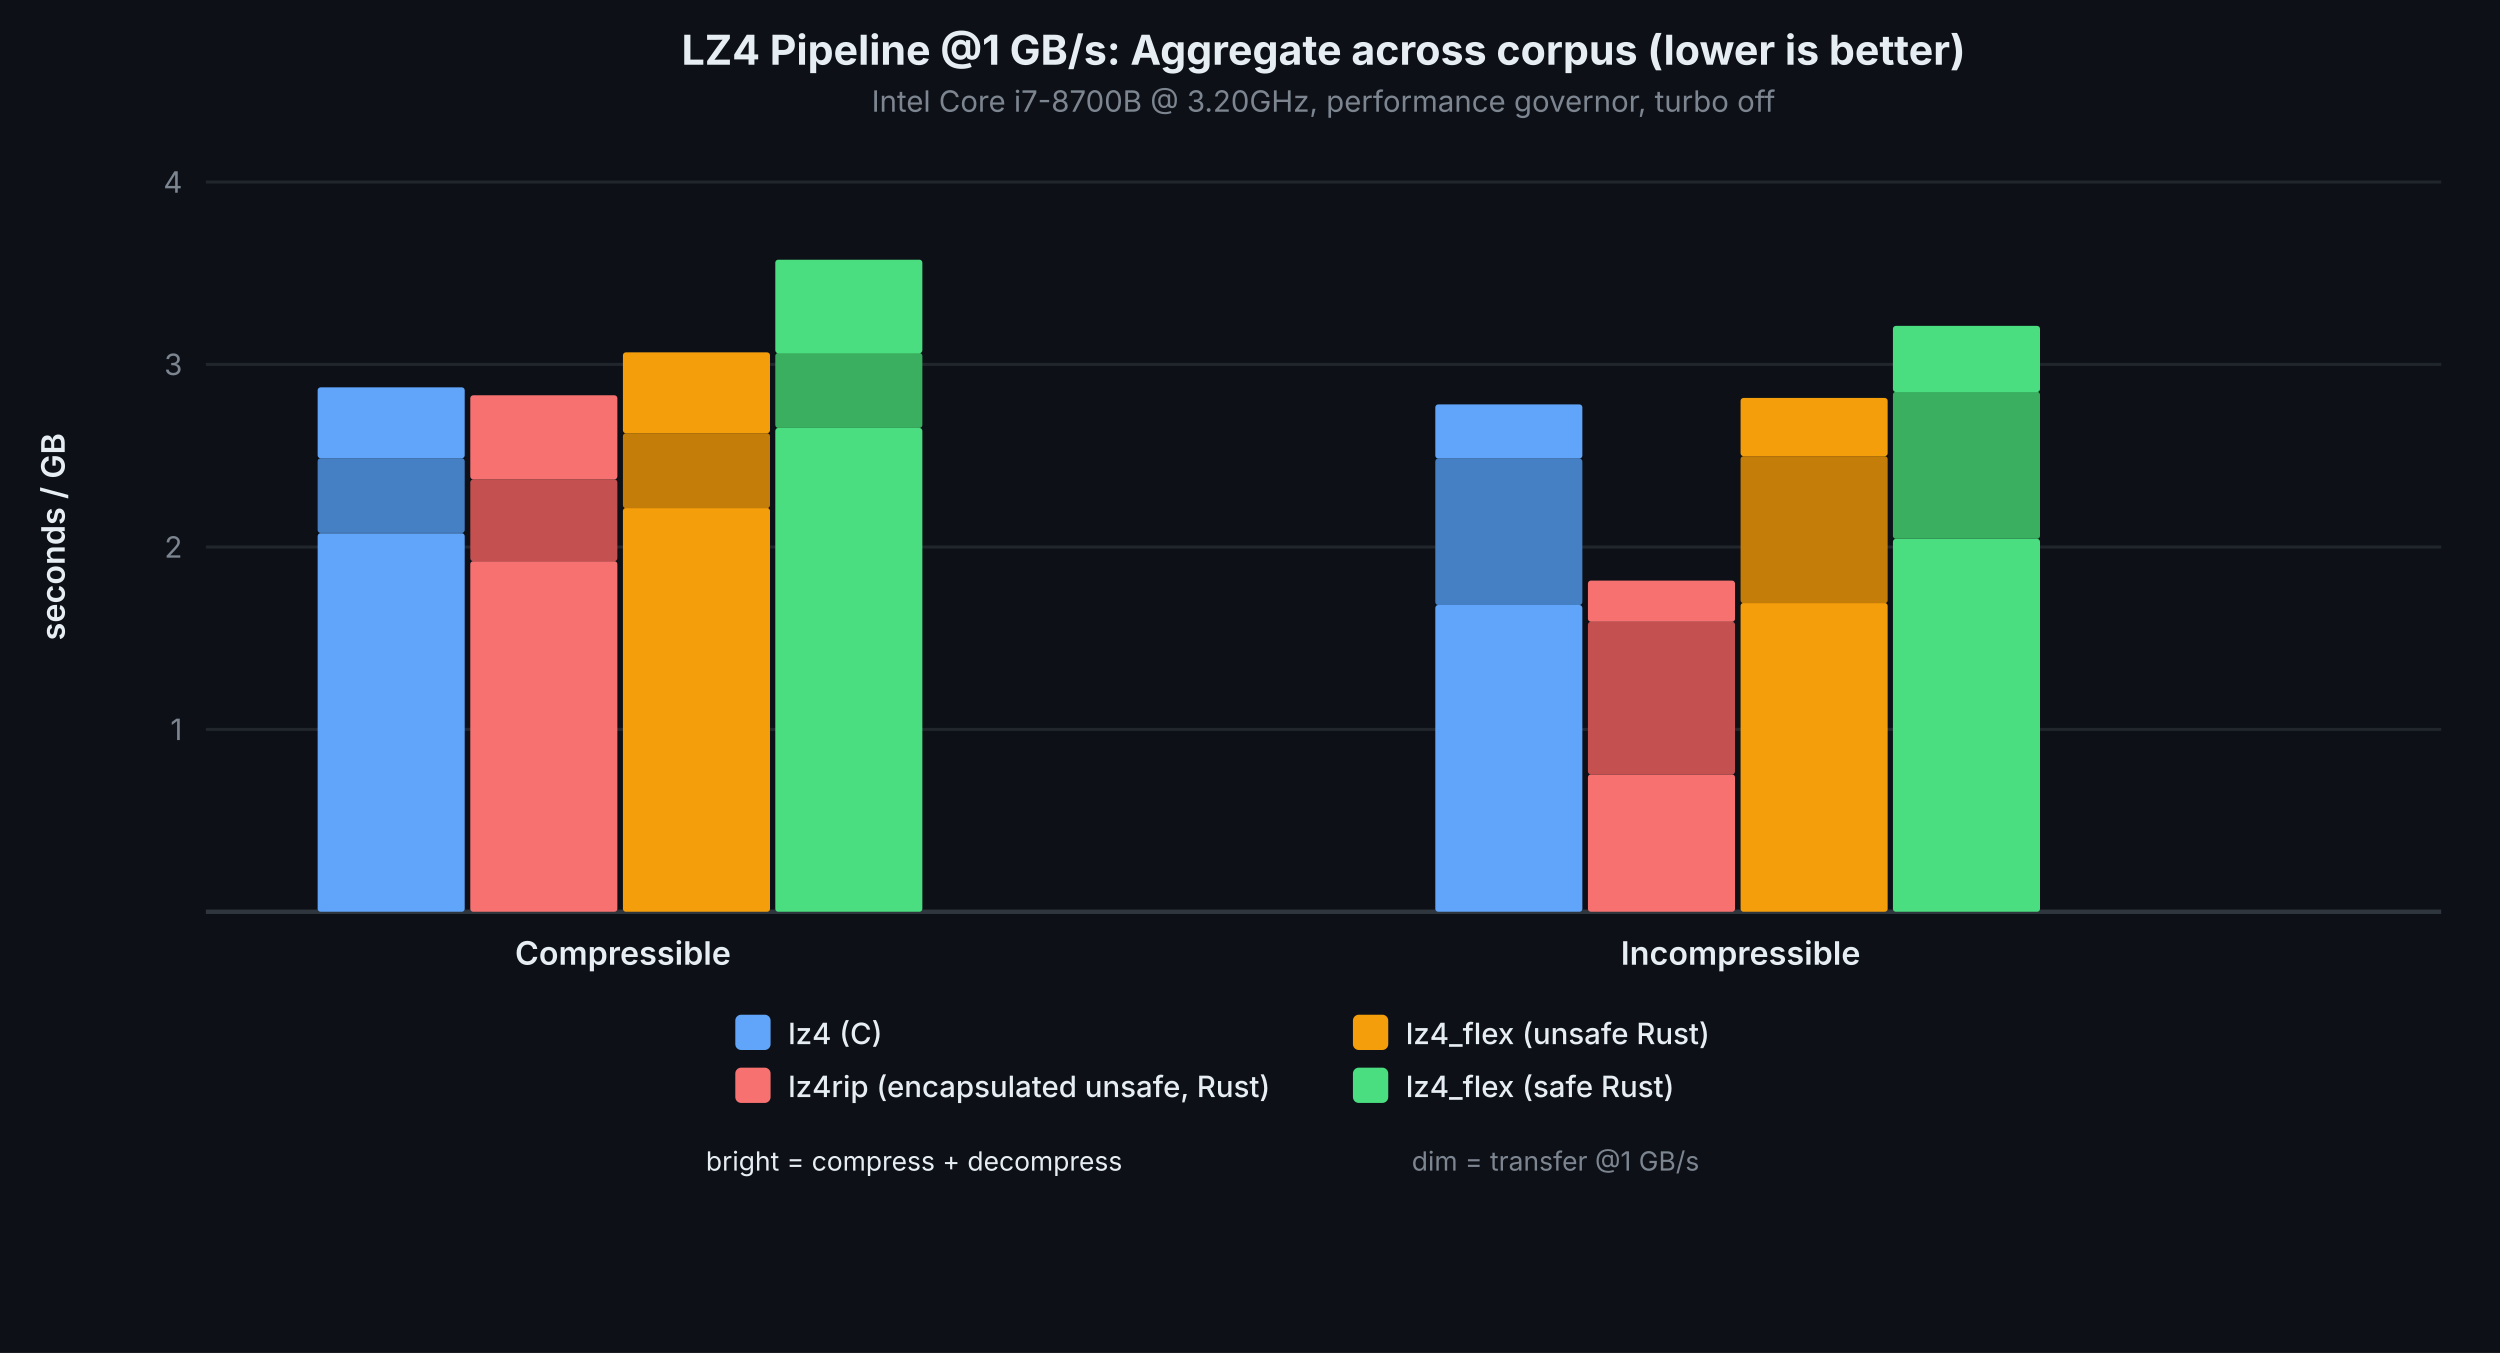
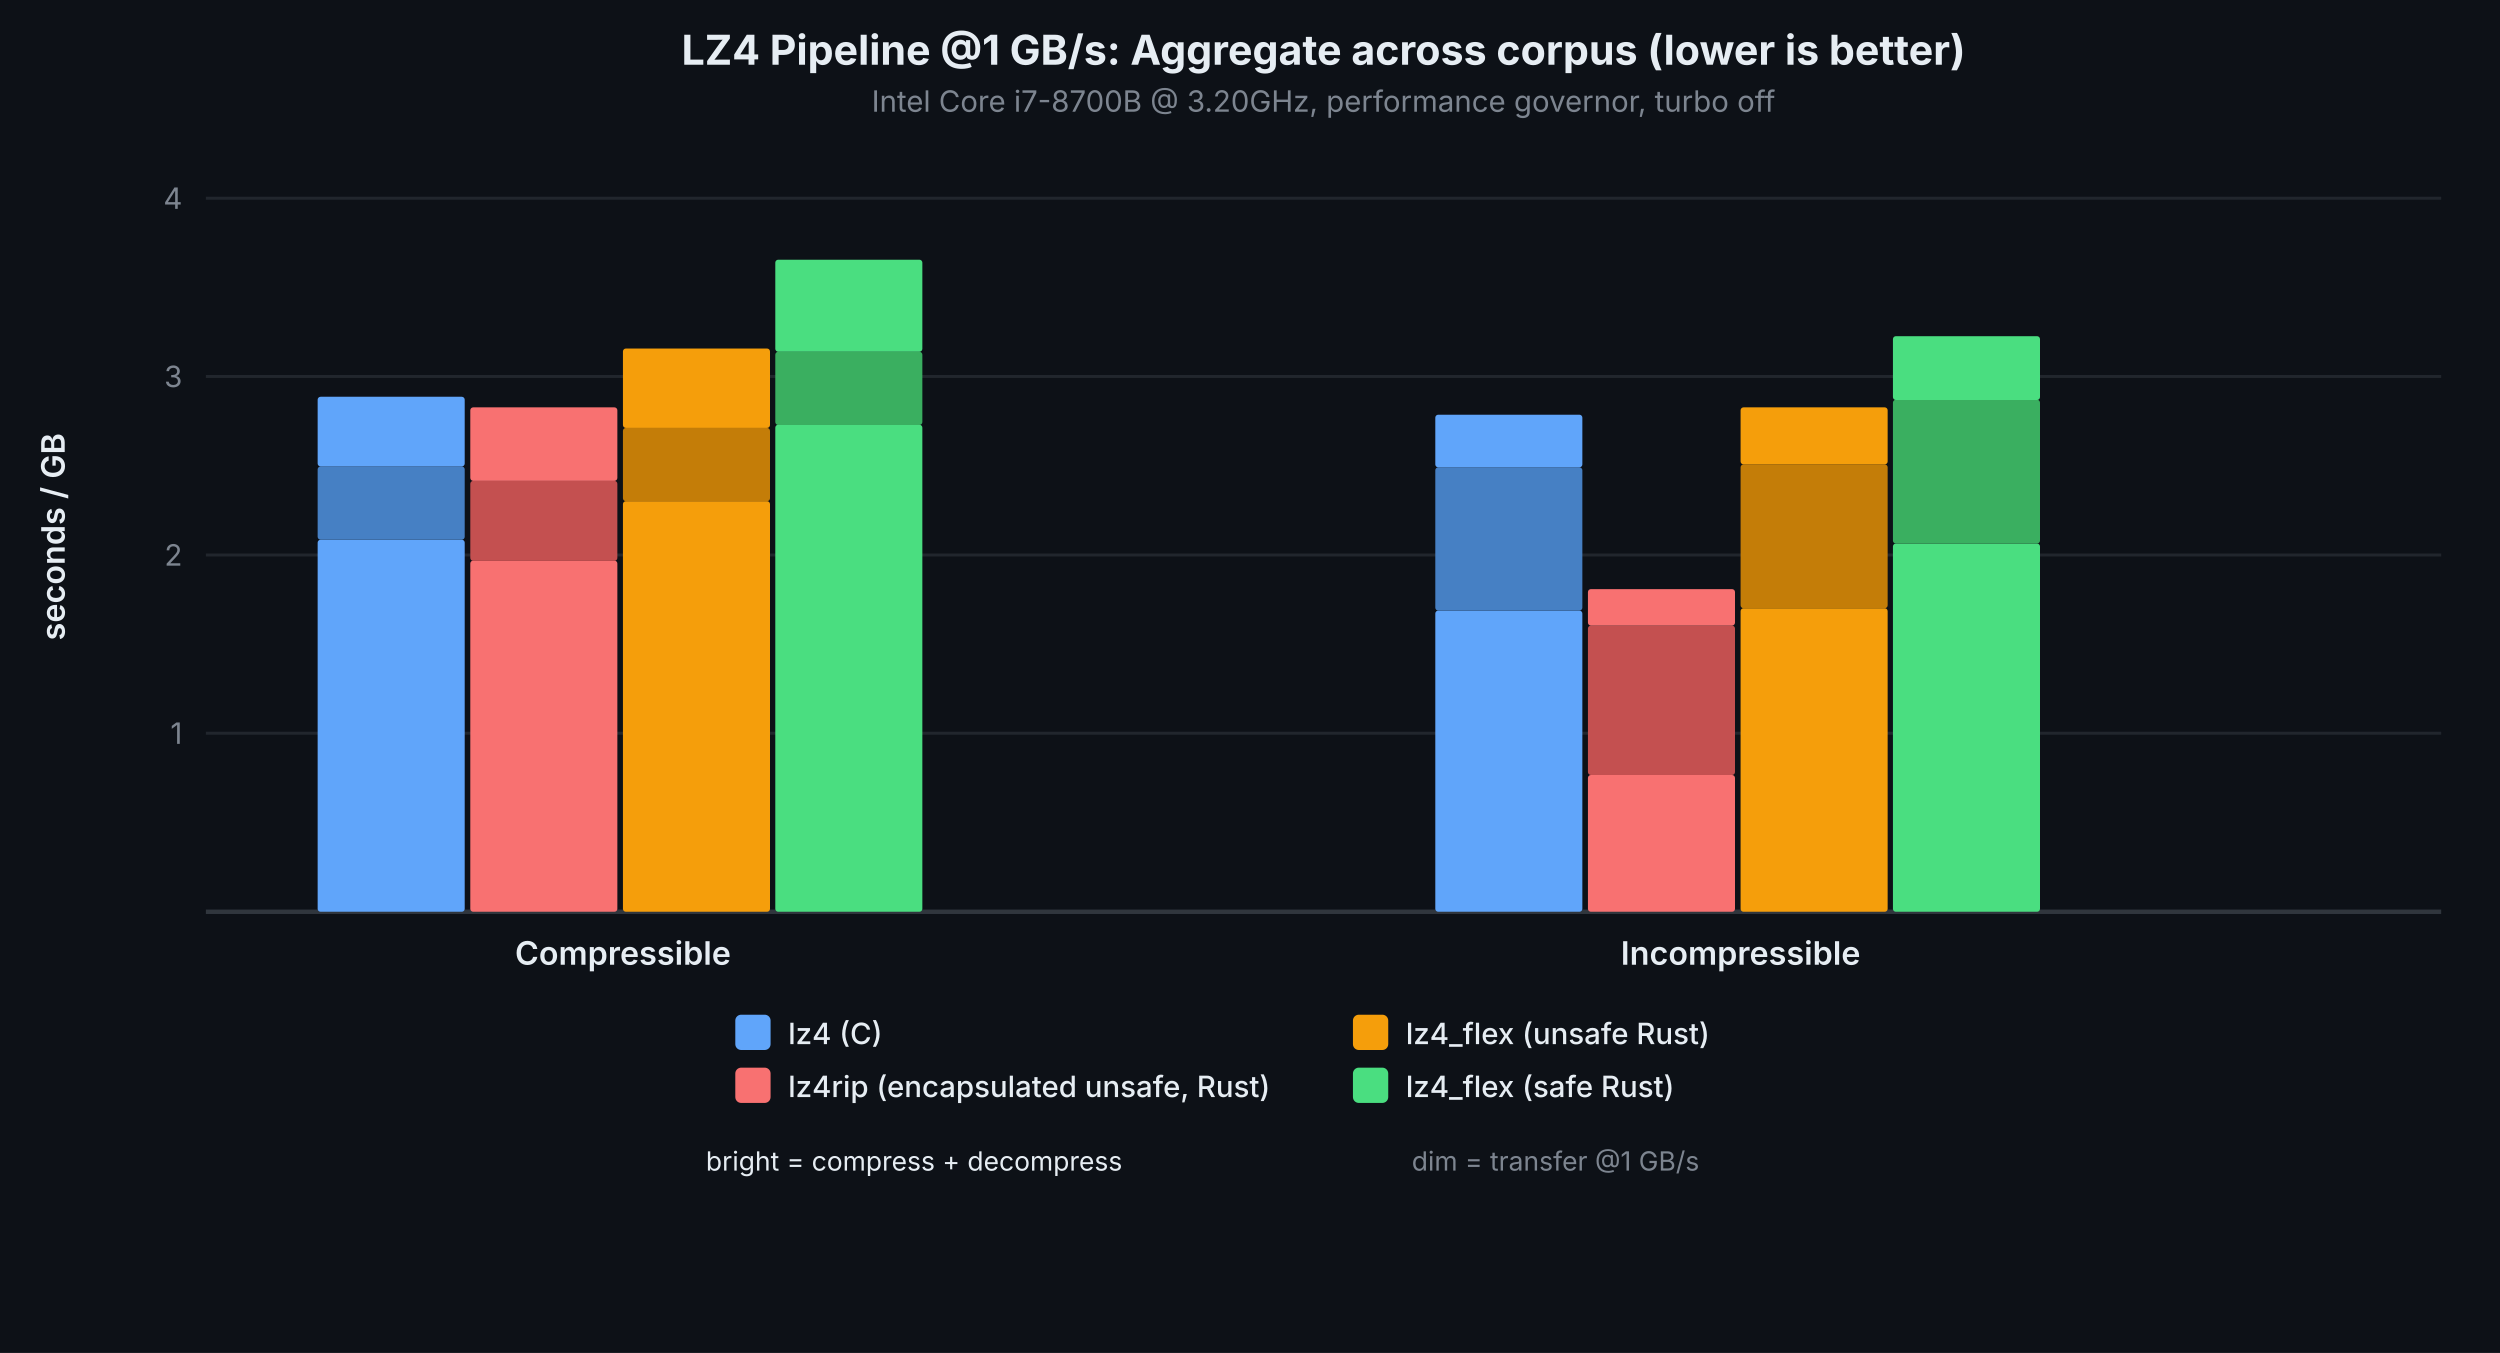
<svg xmlns="http://www.w3.org/2000/svg" viewBox="0 0 850 460" font-family="system-ui, -apple-system, sans-serif">
  <rect width="850" height="460" fill="#0d1117" />
  <text x="450.0" y="22" text-anchor="middle" fill="#e6edf3" font-size="14" font-weight="700">LZ4 Pipeline @1 GB/s: Aggregate across corpus (lower is better)</text>
  <text x="450.0" y="38" text-anchor="middle" fill="#7d8590" font-size="10">Intel Core i7-8700B @ 3.20GHz, performance governor, turbo off</text>
-   <line x1="70" y1="248.0" x2="830" y2="248.0" stroke="#21262d" stroke-width="1" />
-   <text x="62" y="248.0" text-anchor="end" dominant-baseline="middle" fill="#7d8590" font-size="10">1</text>
-   <line x1="70" y1="186.0" x2="830" y2="186.0" stroke="#21262d" stroke-width="1" />
-   <text x="62" y="186.0" text-anchor="end" dominant-baseline="middle" fill="#7d8590" font-size="10">2</text>
-   <line x1="70" y1="123.9" x2="830" y2="123.9" stroke="#21262d" stroke-width="1" />
-   <text x="62" y="123.9" text-anchor="end" dominant-baseline="middle" fill="#7d8590" font-size="10">3</text>
-   <line x1="70" y1="61.9" x2="830" y2="61.9" stroke="#21262d" stroke-width="1" />
-   <text x="62" y="61.9" text-anchor="end" dominant-baseline="middle" fill="#7d8590" font-size="10">4</text>
+   <line x1="70" y1="249.3" x2="830" y2="249.3" stroke="#21262d" stroke-width="1" />
+   <text x="62" y="249.3" text-anchor="end" dominant-baseline="middle" fill="#7d8590" font-size="10">1</text>
+   <line x1="70" y1="188.7" x2="830" y2="188.7" stroke="#21262d" stroke-width="1" />
+   <text x="62" y="188.7" text-anchor="end" dominant-baseline="middle" fill="#7d8590" font-size="10">2</text>
+   <line x1="70" y1="128.0" x2="830" y2="128.0" stroke="#21262d" stroke-width="1" />
+   <text x="62" y="128.0" text-anchor="end" dominant-baseline="middle" fill="#7d8590" font-size="10">3</text>
+   <line x1="70" y1="67.4" x2="830" y2="67.4" stroke="#21262d" stroke-width="1" />
+   <text x="62" y="67.4" text-anchor="end" dominant-baseline="middle" fill="#7d8590" font-size="10">4</text>
  <line x1="70" y1="310" x2="830" y2="310" stroke="#30363d" stroke-width="1.5" />
  <text x="22" y="182.5" text-anchor="middle" fill="#e6edf3" font-size="11" font-weight="600" transform="rotate(-90,22,182.5)">seconds / GB</text>
-   <rect x="108.0" y="181.3" width="50.0" height="128.7" fill="#60a5fa" rx="1" />
-   <rect x="108.0" y="155.8" width="50.0" height="25.4" fill="#4680c4" rx="1" />
-   <rect x="108.0" y="131.7" width="50.0" height="24.1" fill="#60a5fa" rx="1" />
-   <rect x="159.9" y="190.8" width="50.0" height="119.2" fill="#f87171" rx="1" />
-   <rect x="159.9" y="163.0" width="50.0" height="27.8" fill="#c45050" rx="1" />
-   <rect x="159.9" y="134.4" width="50.0" height="28.6" fill="#f87171" rx="1" />
-   <rect x="211.8" y="172.7" width="50.0" height="137.3" fill="#f59e0b" rx="1" />
-   <rect x="211.8" y="147.3" width="50.0" height="25.5" fill="#c47d08" rx="1" />
-   <rect x="211.8" y="119.8" width="50.0" height="27.5" fill="#f59e0b" rx="1" />
-   <rect x="263.6" y="145.5" width="50.0" height="164.5" fill="#4ade80" rx="1" />
-   <rect x="263.6" y="120.0" width="50.0" height="25.5" fill="#3aaf60" rx="1" />
-   <rect x="263.6" y="88.3" width="50.0" height="31.8" fill="#4ade80" rx="1" />
+   <rect x="108.0" y="183.5" width="50.0" height="126.5" fill="#60a5fa" rx="1" />
+   <rect x="108.0" y="158.6" width="50.0" height="24.9" fill="#4680c4" rx="1" />
+   <rect x="108.0" y="134.9" width="50.0" height="23.7" fill="#60a5fa" rx="1" />
+   <rect x="159.9" y="190.6" width="50.0" height="119.4" fill="#f87171" rx="1" />
+   <rect x="159.9" y="163.5" width="50.0" height="27.2" fill="#c45050" rx="1" />
+   <rect x="159.9" y="138.5" width="50.0" height="25.0" fill="#f87171" rx="1" />
+   <rect x="211.8" y="170.4" width="50.0" height="139.6" fill="#f59e0b" rx="1" />
+   <rect x="211.8" y="145.5" width="50.0" height="24.9" fill="#c47d08" rx="1" />
+   <rect x="211.8" y="118.5" width="50.0" height="27.0" fill="#f59e0b" rx="1" />
+   <rect x="263.6" y="144.4" width="50.0" height="165.6" fill="#4ade80" rx="1" />
+   <rect x="263.6" y="119.6" width="50.0" height="24.9" fill="#3aaf60" rx="1" />
+   <rect x="263.6" y="88.3" width="50.0" height="31.3" fill="#4ade80" rx="1" />
  <text x="211.8" y="328" text-anchor="middle" fill="#e6edf3" font-size="11" font-weight="600">Compressible</text>
-   <rect x="488.0" y="205.7" width="50.0" height="104.3" fill="#60a5fa" rx="1" />
-   <rect x="488.0" y="155.9" width="50.0" height="49.8" fill="#4680c4" rx="1" />
-   <rect x="488.0" y="137.5" width="50.0" height="18.4" fill="#60a5fa" rx="1" />
-   <rect x="539.9" y="263.3" width="50.0" height="46.7" fill="#f87171" rx="1" />
-   <rect x="539.9" y="211.4" width="50.0" height="51.9" fill="#c45050" rx="1" />
-   <rect x="539.9" y="197.4" width="50.0" height="14.0" fill="#f87171" rx="1" />
-   <rect x="591.8" y="205.0" width="50.0" height="105.0" fill="#f59e0b" rx="1" />
-   <rect x="591.8" y="155.1" width="50.0" height="50.0" fill="#c47d08" rx="1" />
-   <rect x="591.8" y="135.3" width="50.0" height="19.8" fill="#f59e0b" rx="1" />
-   <rect x="643.6" y="183.2" width="50.0" height="126.8" fill="#4ade80" rx="1" />
-   <rect x="643.6" y="133.2" width="50.0" height="50.0" fill="#3aaf60" rx="1" />
-   <rect x="643.6" y="110.8" width="50.0" height="22.5" fill="#4ade80" rx="1" />
+   <rect x="488.0" y="207.6" width="50.0" height="102.4" fill="#60a5fa" rx="1" />
+   <rect x="488.0" y="158.9" width="50.0" height="48.7" fill="#4680c4" rx="1" />
+   <rect x="488.0" y="141.0" width="50.0" height="17.9" fill="#60a5fa" rx="1" />
+   <rect x="539.9" y="263.5" width="50.0" height="46.5" fill="#f87171" rx="1" />
+   <rect x="539.9" y="212.7" width="50.0" height="50.8" fill="#c45050" rx="1" />
+   <rect x="539.9" y="200.3" width="50.0" height="12.4" fill="#f87171" rx="1" />
+   <rect x="591.8" y="206.8" width="50.0" height="103.2" fill="#f59e0b" rx="1" />
+   <rect x="591.8" y="157.9" width="50.0" height="48.9" fill="#c47d08" rx="1" />
+   <rect x="591.8" y="138.5" width="50.0" height="19.4" fill="#f59e0b" rx="1" />
+   <rect x="643.6" y="184.8" width="50.0" height="125.2" fill="#4ade80" rx="1" />
+   <rect x="643.6" y="135.9" width="50.0" height="48.9" fill="#3aaf60" rx="1" />
+   <rect x="643.6" y="114.3" width="50.0" height="21.7" fill="#4ade80" rx="1" />
  <text x="591.8" y="328" text-anchor="middle" fill="#e6edf3" font-size="11" font-weight="600">Incompressible</text>
  <rect x="250" y="345" width="12" height="12" fill="#60a5fa" rx="2" />
  <text x="268" y="355" fill="#e6edf3" font-size="10" font-weight="500">lz4 (C)</text>
  <rect x="250" y="363" width="12" height="12" fill="#f87171" rx="2" />
  <text x="268" y="373" fill="#e6edf3" font-size="10" font-weight="500">lz4rip (encapsulated unsafe, Rust)</text>
  <rect x="460" y="345" width="12" height="12" fill="#f59e0b" rx="2" />
  <text x="478" y="355" fill="#e6edf3" font-size="10" font-weight="500">lz4_flex (unsafe Rust)</text>
  <rect x="460" y="363" width="12" height="12" fill="#4ade80" rx="2" />
  <text x="478" y="373" fill="#e6edf3" font-size="10" font-weight="500">lz4_flex (safe Rust)</text>
  <text x="240" y="398" fill="#e6edf3" font-size="9">bright = compress + decompress</text>
  <text x="480" y="398" fill="#7d8590" font-size="9">dim = transfer @1 GB/s</text>
</svg>
